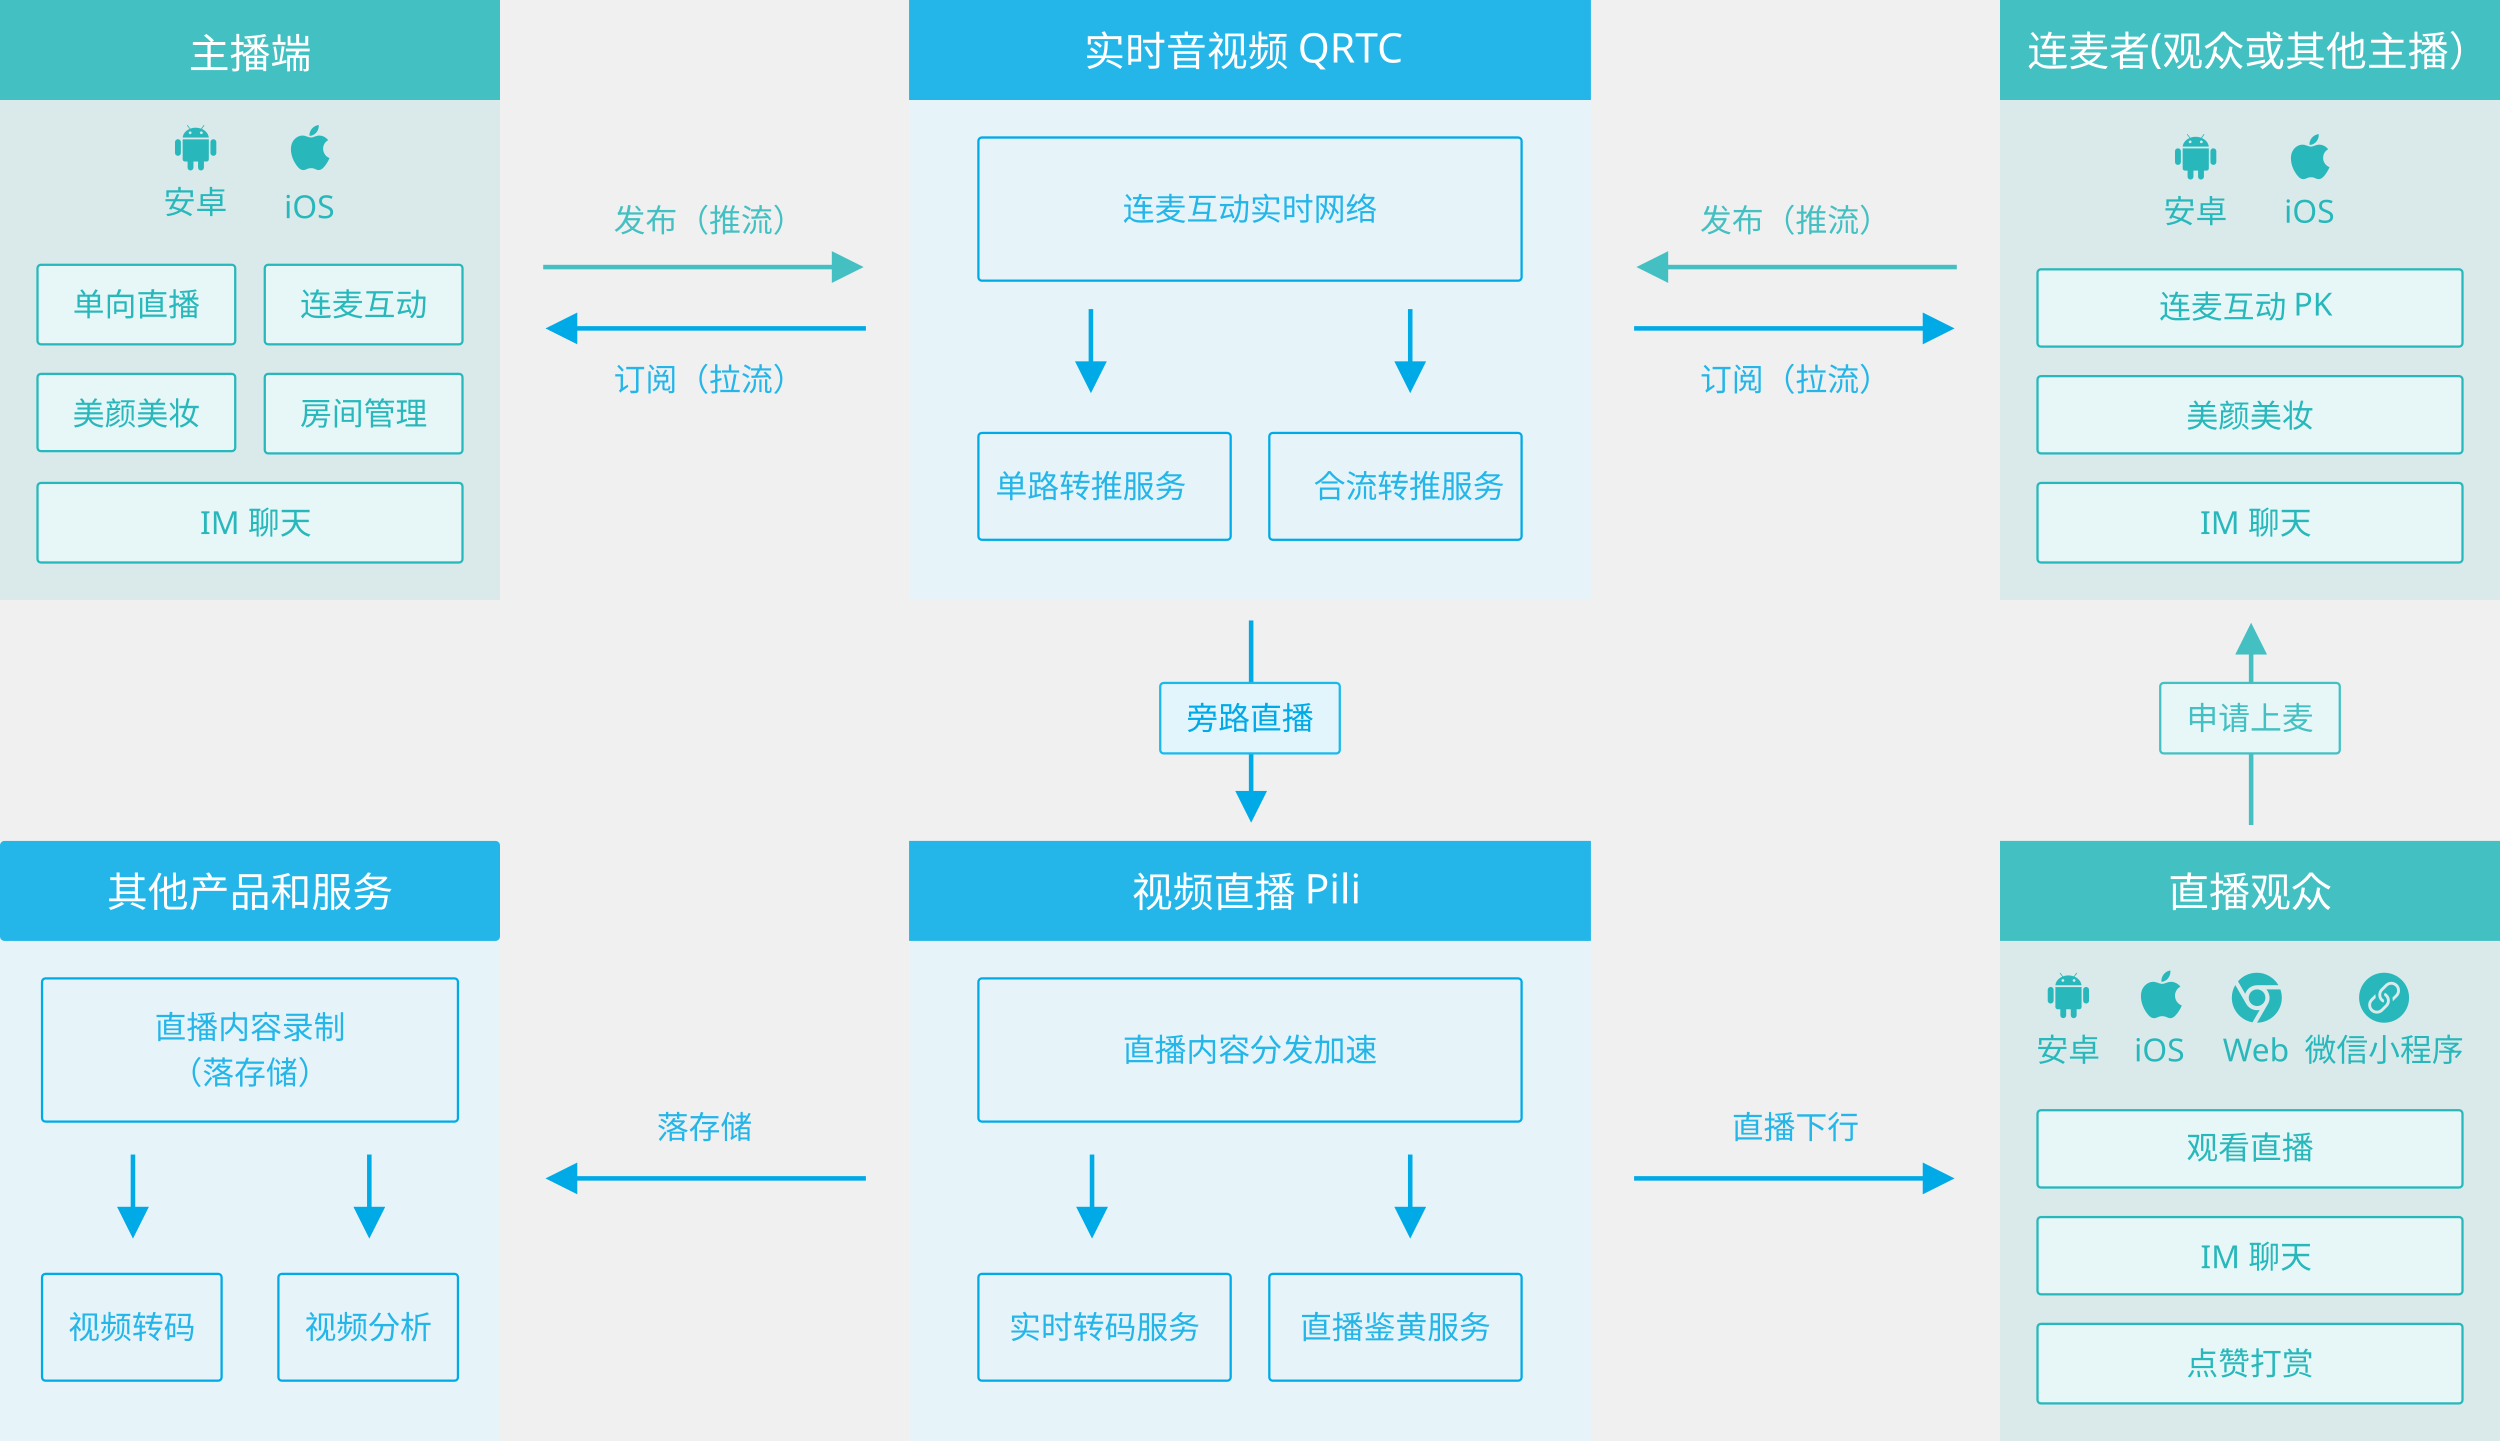
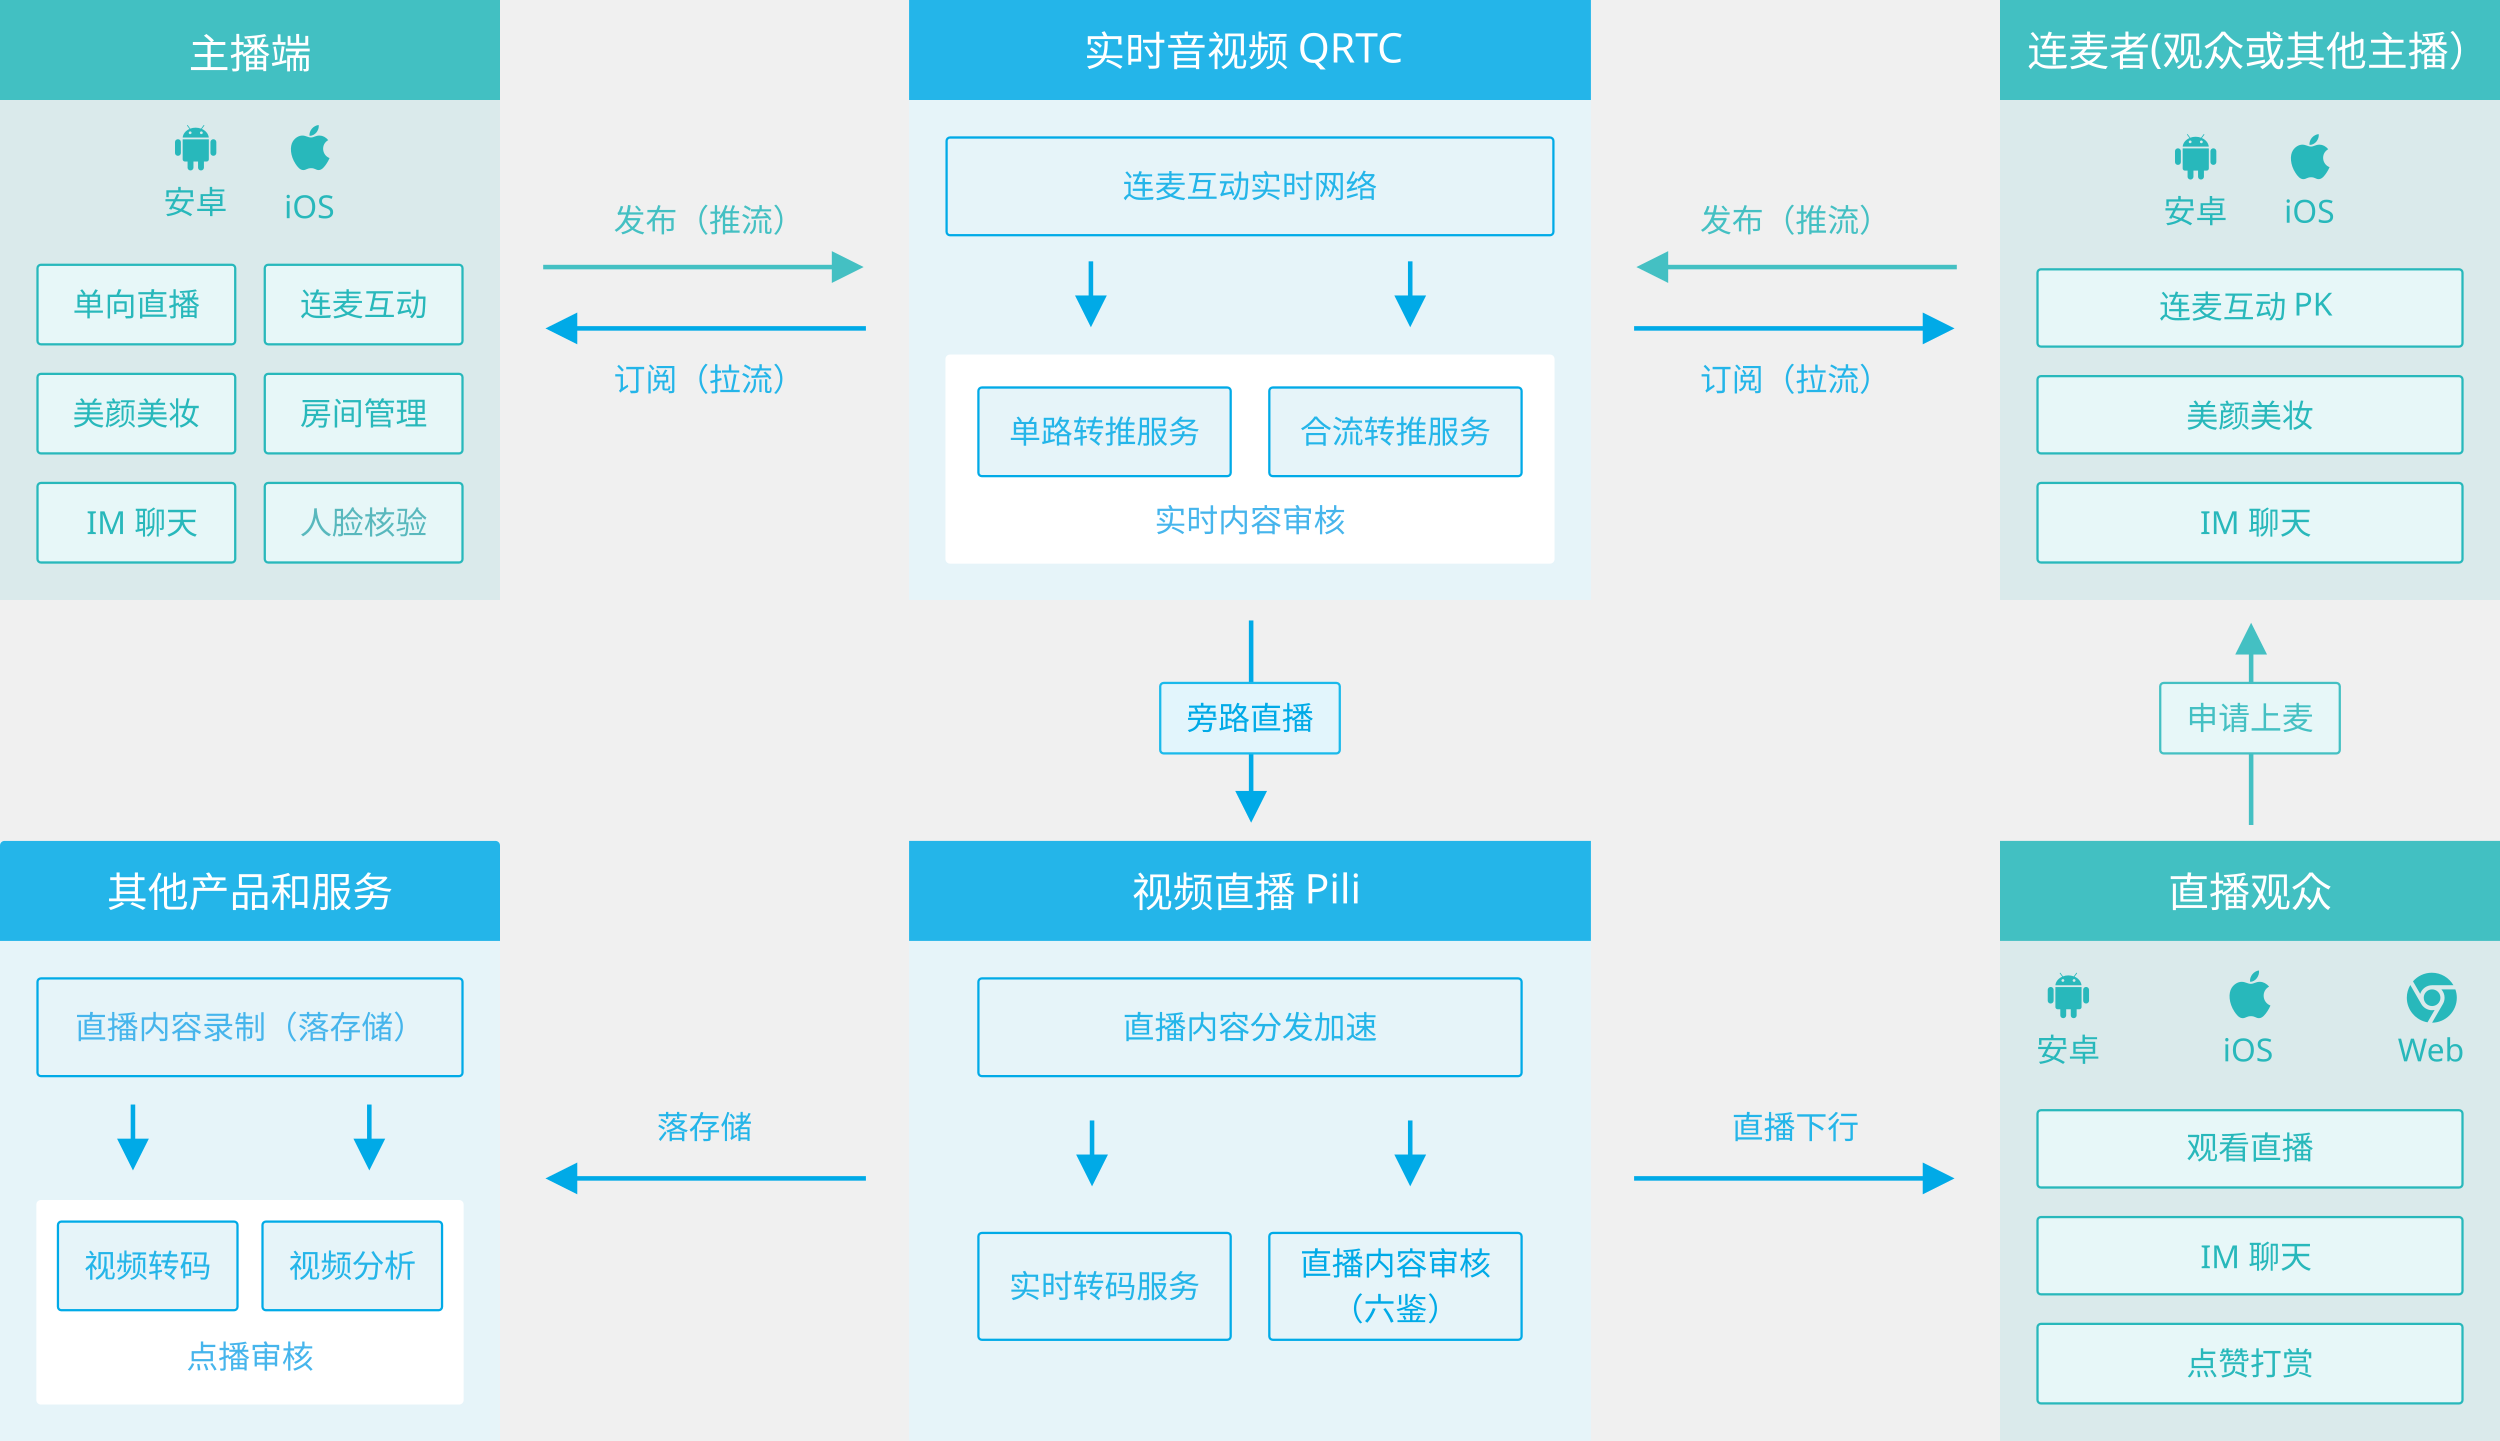
<svg xmlns="http://www.w3.org/2000/svg" width="1100" height="634" viewBox="0 0 1100 634">
  <g fill="none" fill-rule="evenodd">
    <polygon fill="#28B8BB" points="0 0 220 0 220 264 0 264" opacity=".11" />
    <rect width="220" height="44" fill="#28B8BB" fill-opacity=".85" />
    <g transform="translate(16 116)">
      <path fill="#E7F7F8" stroke="#28B8BB" d="M86,0.5 C86.414,0.5 86.789,0.668 87.061,0.939 C87.332,1.211 87.5,1.586 87.5,2 L87.5,2 L87.5,34 C87.5,34.414 87.332,34.789 87.061,35.061 C86.789,35.332 86.414,35.5 86,35.5 L86,35.5 L2,35.5 C1.586,35.5 1.211,35.332 0.939,35.061 C0.668,34.789 0.5,34.414 0.5,34 L0.5,34 L0.5,2 C0.5,1.586 0.668,1.211 0.939,0.939 C1.211,0.668 1.586,0.5 2,0.5 L2,0.5 Z" />
      <text fill="#28B8BB" font-family="PingFangSC-Regular, PingFang SC" font-size="14">
        <tspan x="16" y="23">单向直播</tspan>
      </text>
      <g transform="translate(100)">
        <path fill="#E7F7F8" stroke="#28B8BB" d="M86,0.5 C86.414,0.5 86.789,0.668 87.061,0.939 C87.332,1.211 87.5,1.586 87.5,2 L87.5,2 L87.5,34 C87.5,34.414 87.332,34.789 87.061,35.061 C86.789,35.332 86.414,35.5 86,35.5 L86,35.5 L2,35.5 C1.586,35.5 1.211,35.332 0.939,35.061 C0.668,34.789 0.5,34.414 0.5,34 L0.5,34 L0.5,2 C0.5,1.586 0.668,1.211 0.939,0.939 C1.211,0.668 1.586,0.5 2,0.5 L2,0.5 Z" />
        <text fill="#28B8BB" font-family="PingFangSC-Regular, PingFang SC" font-size="14">
          <tspan x="16" y="23">连麦互动</tspan>
        </text>
      </g>
      <g transform="translate(0 48)">
-         <path fill="#E7F7F8" stroke="#28B8BB" d="M86,0.5 C86.414,0.5 86.789,0.668 87.061,0.939 C87.332,1.211 87.5,1.586 87.5,2 L87.5,2 L87.5,33 C87.5,33.414 87.332,33.789 87.061,34.061 C86.789,34.332 86.414,34.5 86,34.5 L86,34.5 L2,34.5 C1.586,34.5 1.211,34.332 0.939,34.061 C0.668,33.789 0.5,33.414 0.5,33 L0.5,33 L0.5,2 C0.5,1.586 0.668,1.211 0.939,0.939 C1.211,0.668 1.586,0.5 2,0.5 L2,0.5 Z" />
+         <path fill="#E7F7F8" stroke="#28B8BB" d="M86,0.5 C86.414,0.5 86.789,0.668 87.061,0.939 C87.332,1.211 87.5,1.586 87.5,2 L87.5,2 L87.5,34 C87.5,34.414 87.332,34.789 87.061,35.061 C86.789,35.332 86.414,35.5 86,35.5 L86,35.5 L2,35.5 C1.586,35.5 1.211,35.332 0.939,35.061 C0.668,34.789 0.5,34.414 0.5,34 L0.5,34 L0.5,2 C0.5,1.586 0.668,1.211 0.939,0.939 C1.211,0.668 1.586,0.5 2,0.5 L2,0.5 Z" />
        <text fill="#28B8BB" font-family="PingFangSC-Regular, PingFang SC" font-size="14">
          <tspan x="16" y="23">美颜美妆</tspan>
        </text>
      </g>
      <g transform="translate(100 48)">
        <path fill="#E7F7F8" stroke="#28B8BB" d="M86,0.5 C86.414,0.5 86.789,0.668 87.061,0.939 C87.332,1.211 87.5,1.586 87.5,2 L87.5,2 L87.5,34 C87.5,34.414 87.332,34.789 87.061,35.061 C86.789,35.332 86.414,35.5 86,35.5 L86,35.5 L2,35.5 C1.586,35.5 1.211,35.332 0.939,35.061 C0.668,34.789 0.5,34.414 0.5,34 L0.5,34 L0.5,2 C0.5,1.586 0.668,1.211 0.939,0.939 C1.211,0.668 1.586,0.5 2,0.5 L2,0.5 Z" />
        <text fill="#28B8BB" font-family="PingFangSC-Regular, PingFang SC" font-size="14">
          <tspan x="16" y="23">房间管理</tspan>
        </text>
      </g>
      <g transform="translate(0 96)">
-         <path fill="#E7F7F8" stroke="#28B8BB" d="M186,0.5 C186.414,0.5 186.789,0.668 187.061,0.939 C187.332,1.211 187.5,1.586 187.5,2 L187.5,2 L187.5,34 C187.5,34.414 187.332,34.789 187.061,35.061 C186.789,35.332 186.414,35.5 186,35.5 L186,35.5 L2,35.5 C1.586,35.5 1.211,35.332 0.939,35.061 C0.668,34.789 0.5,34.414 0.5,34 L0.5,34 L0.5,2 C0.5,1.586 0.668,1.211 0.939,0.939 C1.211,0.668 1.586,0.5 2,0.5 L2,0.5 Z" />
-         <text fill="#28B8BB" font-family="PingFangSC-Regular, PingFang SC" font-size="14">
-           <tspan x="72" y="23">IM 聊天</tspan>
+         <path fill="#E7F7F8" stroke="#28B8BB" d="M86,0.5 C86.414,0.5 86.789,0.668 87.061,0.939 C87.332,1.211 87.5,1.586 87.5,2 L87.5,2 L87.5,34 C87.5,34.414 87.332,34.789 87.061,35.061 C86.789,35.332 86.414,35.5 86,35.5 L86,35.5 L2,35.5 C1.586,35.5 1.211,35.332 0.939,35.061 C0.668,34.789 0.5,34.414 0.5,34 L0.5,34 L0.5,2 C0.5,1.586 0.668,1.211 0.939,0.939 C1.211,0.668 1.586,0.5 2,0.5 L2,0.5 Z" />
+         <text fill="#28B8BB" font-family="PingFangSC-Regular, PingFang SC" font-size="14">
+           <tspan x="22" y="23">IM 聊天</tspan>
+         </text>
+       </g>
+       <g transform="translate(100 96)">
+         <path fill="#E7F7F8" stroke="#28B8BB" d="M86,0.5 C86.414,0.5 86.789,0.668 87.061,0.939 C87.332,1.211 87.5,1.586 87.5,2 L87.5,2 L87.5,34 C87.5,34.414 87.332,34.789 87.061,35.061 C86.789,35.332 86.414,35.5 86,35.5 L86,35.5 L2,35.5 C1.586,35.5 1.211,35.332 0.939,35.061 C0.668,34.789 0.5,34.414 0.5,34 L0.5,34 L0.5,2 C0.5,1.586 0.668,1.211 0.939,0.939 C1.211,0.668 1.586,0.5 2,0.5 L2,0.5 Z" />
+         <text fill="#58B8BD" font-family="PingFangSC-Regular, PingFang SC" font-size="14">
+           <tspan x="16" y="23">人脸核验</tspan>
        </text>
      </g>
    </g>
    <text fill="#FFF" font-family="PingFangSC-Medium, PingFang SC" font-size="18" font-weight="400">
      <tspan x="83" y="30">主播端</tspan>
    </text>
    <g transform="translate(72 53)">
      <text fill="#28B8BB" font-family="PingFangSC-Regular, PingFang SC" font-size="14">
        <tspan x="0" y="41">安卓</tspan>
      </text>
      <text fill="#28B8BB" font-family="PingFangSC-Regular, PingFang SC" font-size="14">
        <tspan x="53" y="43">iOS</tspan>
      </text>
      <g fill-rule="nonzero" transform="translate(52)">
        <rect width="24" height="24" fill="#000" opacity="0" />
        <path fill="#28B8BB" d="M15.268,5.22 C15.917,4.384 16.408,3.204 16.231,2 C15.169,2.074 13.929,2.751 13.207,3.632 C12.546,4.431 12.004,5.618 12.215,6.771 C13.377,6.808 14.572,6.116 15.268,5.22 Z M21,16.552 C20.535,17.582 20.313,18.044 19.715,18.957 C18.879,20.232 17.703,21.818 16.246,21.83 C14.951,21.844 14.616,20.985 12.86,20.995 C11.103,21.005 10.735,21.847 9.438,21.834 C7.98,21.82 6.867,20.389 6.032,19.114 C3.699,15.552 3.454,11.372 4.892,9.147 C5.916,7.569 7.53,6.647 9.047,6.647 C10.591,6.647 11.562,7.495 12.841,7.495 C14.081,7.495 14.836,6.645 16.621,6.645 C17.973,6.645 19.405,7.382 20.425,8.657 C17.083,10.492 17.624,15.273 21,16.554 L21,16.552 L21,16.552 L21,16.552 Z" />
      </g>
      <g fill-rule="nonzero" transform="translate(2)">
        <rect width="24" height="24" fill="#000" opacity="0" />
        <path fill="#28B8BB" d="M19.889,8.256 C19.182,8.256 18.596,8.816 18.596,9.496 L18.596,14.318 C18.596,14.998 19.162,15.559 19.889,15.559 C20.596,15.559 21.182,14.998 21.182,14.318 L21.182,9.496 C21.162,8.816 20.596,8.256 19.889,8.256 L19.889,8.256 Z M4.293,8.256 C3.586,8.256 3,8.816 3,9.495 L3,14.318 C3,14.998 3.565,15.559 4.293,15.559 C5.02,15.559 5.586,14.998 5.586,14.318 L5.586,9.496 C5.586,8.816 5.02,8.256 4.293,8.256 L4.293,8.256 Z M6.374,8.296 L6.374,17.119 C6.374,17.639 6.818,18.079 7.384,18.079 L8.535,18.079 L8.535,20.76 C8.535,21.44 9.101,22 9.828,22 C10.535,22 11.121,21.44 11.121,20.76 L11.121,18.079 L13.141,18.079 L13.141,20.76 C13.141,21.44 13.707,22 14.435,22 C15.141,22 15.727,21.44 15.727,20.76 L15.727,18.079 L16.879,18.079 C17.445,18.079 17.889,17.659 17.889,17.119 L17.889,8.295 L6.374,8.295 L6.374,8.296 Z M14.818,3.734 L15.889,2.294 C15.929,2.194 15.929,2.074 15.828,2.034 C15.747,1.974 15.626,2.014 15.565,2.094 L14.475,3.594 C13.71,3.319 12.904,3.176 12.091,3.174 C11.242,3.174 10.435,3.314 9.707,3.594 L8.616,2.094 C8.555,1.994 8.435,1.974 8.354,2.034 C8.272,2.095 8.254,2.21 8.313,2.294 L9.384,3.735 C7.707,4.475 6.515,5.875 6.374,7.515 L17.869,7.515 C17.687,5.875 16.515,4.475 14.818,3.734 L14.818,3.734 Z M9.667,6.015 C9.303,6.015 9.04,5.755 9.04,5.415 C9.04,5.075 9.323,4.815 9.667,4.815 C10.03,4.815 10.293,5.075 10.293,5.415 C10.293,5.755 10.01,6.015 9.667,6.015 Z M14.596,6.015 C14.232,6.015 13.97,5.755 13.97,5.415 C13.97,5.075 14.253,4.815 14.596,4.815 C14.96,4.815 15.222,5.075 15.222,5.415 C15.222,5.755 14.94,6.015 14.596,6.015 Z" />
      </g>
    </g>
    <g transform="translate(0 370)">
      <polygon fill="#E6F4F9" points="0 0 220 0 220 264 0 264" />
-       <g transform="translate(18 190)">
-         <path fill="#E6F4F9" stroke="#00AAE7" d="M78,0.5 C78.414,0.5 78.789,0.668 79.061,0.939 C79.332,1.211 79.5,1.586 79.5,2 L79.5,2 L79.5,46 C79.5,46.414 79.332,46.789 79.061,47.061 C78.789,47.332 78.414,47.5 78,47.5 L78,47.5 L2,47.5 C1.586,47.5 1.211,47.332 0.939,47.061 C0.668,46.789 0.5,46.414 0.5,46 L0.5,46 L0.5,2 C0.5,1.586 0.668,1.211 0.939,0.939 C1.211,0.668 1.586,0.5 2,0.5 L2,0.5 Z" />
-         <text fill="#24B5E9" font-family="PingFangSC-Regular, PingFang SC" font-size="14">
-           <tspan x="12" y="29">视频转码</tspan>
-         </text>
-       </g>
-       <path fill="#00AAE7" fill-rule="nonzero" d="M59.5 138L59.5 161 65.5 161 58.5 175 51.5 161 57.5 161 57.5 138 59.5 138zM163.5 138L163.5 161 169.5 161 162.5 175 155.5 161 161.5 161 161.5 138 163.5 138z" />
-       <g transform="translate(122 190)">
-         <path fill="#E6F4F9" stroke="#00AAE7" d="M78,0.5 C78.414,0.5 78.789,0.668 79.061,0.939 C79.332,1.211 79.5,1.586 79.5,2 L79.5,2 L79.5,46 C79.5,46.414 79.332,46.789 79.061,47.061 C78.789,47.332 78.414,47.5 78,47.5 L78,47.5 L2,47.5 C1.586,47.5 1.211,47.332 0.939,47.061 C0.668,46.789 0.5,46.414 0.5,46 L0.5,46 L0.5,2 C0.5,1.586 0.668,1.211 0.939,0.939 C1.211,0.668 1.586,0.5 2,0.5 L2,0.5 Z" />
-         <text fill="#24B5E9" font-family="PingFangSC-Regular, PingFang SC" font-size="14">
-           <tspan x="12" y="29">视频分析</tspan>
-         </text>
-       </g>
-       <g transform="translate(18 60)">
-         <path fill="#E6F4F9" stroke="#00AAE7" d="M182,0.5 C182.414,0.5 182.789,0.668 183.061,0.939 C183.332,1.211 183.5,1.586 183.5,2 L183.5,2 L183.5,62 C183.5,62.414 183.332,62.789 183.061,63.061 C182.789,63.332 182.414,63.5 182,63.5 L182,63.5 L2,63.5 C1.586,63.5 1.211,63.332 0.939,63.061 C0.668,62.789 0.5,62.414 0.5,62 L0.5,62 L0.5,2 C0.5,1.586 0.668,1.211 0.939,0.939 C1.211,0.668 1.586,0.5 2,0.5 L2,0.5 Z" />
-         <text fill="#24B5E9" font-family="PingFangSC-Regular, PingFang SC" font-size="14">
-           <tspan x="50" y="27">直播内容录制</tspan>
-           <tspan x="57" y="47">（落存储）</tspan>
-         </text>
-       </g>
-       <rect width="220" height="44" fill="#24B5E9" rx="2" />
+       <path fill="#FFF" d="M18,158 L202,158 C203.105,158 204,158.895 204,160 L204,246 C204,247.105 203.105,248 202,248 L18,248 C16.895,248 16,247.105 16,246 L16,160 C16,158.895 16.895,158 18,158 Z" />
+       <text fill="#46B5EC" font-family="PingFangSC-Regular, PingFang SC" font-size="14">
+         <tspan x="82" y="232">点播审核</tspan>
+       </text>
+       <g transform="translate(25 167)">
+         <path fill="#E6F4F9" stroke="#00AAE7" d="M78,0.5 C78.414,0.5 78.789,0.668 79.061,0.939 C79.332,1.211 79.5,1.586 79.5,2 L79.5,2 L79.5,38 C79.5,38.414 79.332,38.789 79.061,39.061 C78.789,39.332 78.414,39.5 78,39.5 L78,39.5 L2,39.5 C1.586,39.5 1.211,39.332 0.939,39.061 C0.668,38.789 0.5,38.414 0.5,38 L0.5,38 L0.5,2 C0.5,1.586 0.668,1.211 0.939,0.939 C1.211,0.668 1.586,0.5 2,0.5 L2,0.5 Z" />
+         <text fill="#24B5E9" font-family="PingFangSC-Regular, PingFang SC" font-size="14">
+           <tspan x="12" y="25">视频转码</tspan>
+         </text>
+         <g transform="translate(90)">
+           <path fill="#E6F4F9" stroke="#00AAE7" d="M78,0.5 C78.414,0.5 78.789,0.668 79.061,0.939 C79.332,1.211 79.5,1.586 79.5,2 L79.5,2 L79.5,38 C79.5,38.414 79.332,38.789 79.061,39.061 C78.789,39.332 78.414,39.5 78,39.5 L78,39.5 L2,39.5 C1.586,39.5 1.211,39.332 0.939,39.061 C0.668,38.789 0.5,38.414 0.5,38 L0.5,38 L0.5,2 C0.5,1.586 0.668,1.211 0.939,0.939 C1.211,0.668 1.586,0.5 2,0.5 L2,0.5 Z" />
+           <text fill="#24B5E9" font-family="PingFangSC-Regular, PingFang SC" font-size="14">
+             <tspan x="12" y="25">视频分析</tspan>
+           </text>
+         </g>
+       </g>
+       <path fill="#00AAE7" fill-rule="nonzero" d="M59.5 116L59.5 131 65.5 131 58.5 145 51.5 131 57.5 131 57.5 116 59.5 116zM163.5 116L163.5 131 169.5 131 162.5 145 155.5 131 161.5 131 161.5 116 163.5 116z" />
+       <g transform="translate(16 60)">
+         <path fill="#E6F4F9" stroke="#00AAE7" d="M186,0.5 C186.414,0.5 186.789,0.668 187.061,0.939 C187.332,1.211 187.5,1.586 187.5,2 L187.5,2 L187.5,42 C187.5,42.414 187.332,42.789 187.061,43.061 C186.789,43.332 186.414,43.5 186,43.5 L186,43.5 L2,43.5 C1.586,43.5 1.211,43.332 0.939,43.061 C0.668,42.789 0.5,42.414 0.5,42 L0.5,42 L0.5,2 C0.5,1.586 0.668,1.211 0.939,0.939 C1.211,0.668 1.586,0.5 2,0.5 L2,0.5 Z" />
+         <text fill="#46B5EC" font-family="PingFangSC-Regular, PingFang SC" font-size="14">
+           <tspan x="17" y="27">直播内容录制（落存储）</tspan>
+         </text>
+       </g>
+       <path fill="#24B5E9" d="M2,0 L218,0 C219.105,-2.02906125e-16 220,0.895 220,2 L220,44 L220,44 L0,44 L0,2 C-1.3527075e-16,0.895 0.895,2.02906125e-16 2,0 Z" />
      <text fill="#FFF" font-family="PingFangSC-Medium, PingFang SC" font-size="18" font-weight="400">
        <tspan x="47" y="29">其他产品和服务</tspan>
      </text>
    </g>
    <g transform="translate(240 87)">
      <g transform="translate(0 399)">
        <text fill="#24B5E9" font-family="PingFangSC-Regular, PingFang SC" font-size="14">
          <tspan x="49" y="15">落存储</tspan>
        </text>
        <path fill="#00AAE7" fill-rule="nonzero" d="M14,25.5 L14,31.5 L141,31.5 L141,33.5 L14,33.5 L14,39.5 L0,32.5 L14,25.5 Z" />
      </g>
      <g transform="translate(480 399)">
        <text fill="#24B5E9" font-family="PingFangSC-Regular, PingFang SC" font-size="14">
          <tspan x="42" y="15">直播下行</tspan>
        </text>
        <path fill="#00AAE7" fill-rule="nonzero" d="M126,25.5 L140,32.5 L126,39.5 L126,33.5 L-1,33.5 L-1,31.5 L126,31.5 L126,25.5 Z" />
      </g>
      <g transform="translate(480)">
        <g fill="#44C0C3">
          <path fill-rule="nonzero" d="M14,23.5 L14,29.5 L141,29.5 L141,31.5 L14,31.5 L14,37.5 L0,30.5 L14,23.5 Z" />
          <text font-family="PingFangSC-Regular, PingFang SC" font-size="14">
            <tspan x="28" y="15">发布（推流）</tspan>
          </text>
        </g>
        <g transform="translate(0 57)">
          <text fill="#24B5E9" font-family="PingFangSC-Regular, PingFang SC" font-size="14">
            <tspan x="28" y="28">订阅（拉流）</tspan>
          </text>
          <path fill="#00AAE7" fill-rule="nonzero" d="M126,-6.5 L140,0.5 L126,7.5 L126,1.5 L-1,1.5 L-1,-0.5 L126,-0.5 L126,-6.5 Z" />
        </g>
      </g>
      <g fill="#44C0C3">
        <path fill-rule="nonzero" d="M126,23.5 L140,30.5 L126,37.5 L126,31.5 L-1,31.5 L-1,29.5 L126,29.5 L126,23.5 Z" />
        <text font-family="PingFangSC-Regular, PingFang SC" font-size="14">
          <tspan x="30" y="15">发布（推流）</tspan>
        </text>
      </g>
      <g transform="translate(0 57)">
        <text fill="#24B5E9" font-family="PingFangSC-Regular, PingFang SC" font-size="14">
          <tspan x="30" y="28">订阅（拉流）</tspan>
        </text>
        <path fill="#00AAE7" fill-rule="nonzero" d="M14,-6.5 L14,-0.5 L141,-0.5 L141,1.5 L14,1.5 L14,7.5 L0,0.5 L14,-6.5 Z" />
      </g>
    </g>
    <g transform="translate(880)">
      <polygon fill="#28B8BB" points="0 0 220 0 220 264 0 264" opacity=".11" />
      <rect width="220" height="44" fill="#28B8BB" fill-opacity=".85" />
      <g transform="translate(16 118)">
        <path fill="#E7F7F8" stroke="#28B8BB" d="M186,0.5 C186.414,0.5 186.789,0.668 187.061,0.939 C187.332,1.211 187.5,1.586 187.5,2 L187.5,2 L187.5,33 C187.5,33.414 187.332,33.789 187.061,34.061 C186.789,34.332 186.414,34.5 186,34.5 L186,34.5 L2,34.5 C1.586,34.5 1.211,34.332 0.939,34.061 C0.668,33.789 0.5,33.414 0.5,33 L0.5,33 L0.5,2 C0.5,1.586 0.668,1.211 0.939,0.939 C1.211,0.668 1.586,0.5 2,0.5 L2,0.5 Z" />
        <text fill="#28B8BB" font-family="PingFangSC-Regular, PingFang SC" font-size="14">
          <tspan x="54" y="22">连麦互动 PK</tspan>
        </text>
        <g transform="translate(0 47)">
          <path fill="#E7F7F8" stroke="#28B8BB" d="M186,0.5 C186.414,0.5 186.789,0.668 187.061,0.939 C187.332,1.211 187.5,1.586 187.5,2 L187.5,2 L187.5,33 C187.5,33.414 187.332,33.789 187.061,34.061 C186.789,34.332 186.414,34.5 186,34.5 L186,34.5 L2,34.5 C1.586,34.5 1.211,34.332 0.939,34.061 C0.668,33.789 0.5,33.414 0.5,33 L0.5,33 L0.5,2 C0.5,1.586 0.668,1.211 0.939,0.939 C1.211,0.668 1.586,0.5 2,0.5 L2,0.5 Z" />
          <text fill="#28B8BB" font-family="PingFangSC-Regular, PingFang SC" font-size="14">
            <tspan x="66" y="23">美颜美妆</tspan>
          </text>
        </g>
        <g transform="translate(0 94)">
          <path fill="#E7F7F8" stroke="#28B8BB" d="M186,0.5 C186.414,0.5 186.789,0.668 187.061,0.939 C187.332,1.211 187.5,1.586 187.5,2 L187.5,2 L187.5,34 C187.5,34.414 187.332,34.789 187.061,35.061 C186.789,35.332 186.414,35.5 186,35.5 L186,35.5 L2,35.5 C1.586,35.5 1.211,35.332 0.939,35.061 C0.668,34.789 0.5,34.414 0.5,34 L0.5,34 L0.5,2 C0.5,1.586 0.668,1.211 0.939,0.939 C1.211,0.668 1.586,0.5 2,0.5 L2,0.5 Z" />
          <text fill="#28B8BB" font-family="PingFangSC-Regular, PingFang SC" font-size="14">
            <tspan x="72" y="23">IM 聊天</tspan>
          </text>
        </g>
      </g>
      <text fill="#FFF" font-family="PingFangSC-Medium, PingFang SC" font-size="18" font-weight="400">
        <tspan x="12" y="29">连麦者(观众或其他主播）</tspan>
      </text>
      <g transform="translate(72 57)">
        <text fill="#28B8BB" font-family="PingFangSC-Regular, PingFang SC" font-size="14">
          <tspan x="0" y="41">安卓</tspan>
        </text>
        <text fill="#28B8BB" font-family="PingFangSC-Regular, PingFang SC" font-size="14">
          <tspan x="53" y="41">iOS</tspan>
        </text>
        <g fill-rule="nonzero" transform="translate(52)">
          <rect width="24" height="24" fill="#000" opacity="0" />
          <path fill="#28B8BB" d="M15.268,5.22 C15.917,4.384 16.408,3.204 16.231,2 C15.169,2.074 13.929,2.751 13.207,3.632 C12.546,4.431 12.004,5.618 12.215,6.771 C13.377,6.808 14.572,6.116 15.268,5.22 Z M21,16.552 C20.535,17.582 20.313,18.044 19.715,18.957 C18.879,20.232 17.703,21.818 16.246,21.83 C14.951,21.844 14.616,20.985 12.86,20.995 C11.103,21.005 10.735,21.847 9.438,21.834 C7.98,21.82 6.867,20.389 6.032,19.114 C3.699,15.552 3.454,11.372 4.892,9.147 C5.916,7.569 7.53,6.647 9.047,6.647 C10.591,6.647 11.562,7.495 12.841,7.495 C14.081,7.495 14.836,6.645 16.621,6.645 C17.973,6.645 19.405,7.382 20.425,8.657 C17.083,10.492 17.624,15.273 21,16.554 L21,16.552 L21,16.552 L21,16.552 Z" />
        </g>
        <g fill-rule="nonzero" transform="translate(2)">
          <rect width="24" height="24" fill="#000" opacity="0" />
          <path fill="#28B8BB" d="M19.889,8.256 C19.182,8.256 18.596,8.816 18.596,9.496 L18.596,14.318 C18.596,14.998 19.162,15.559 19.889,15.559 C20.596,15.559 21.182,14.998 21.182,14.318 L21.182,9.496 C21.162,8.816 20.596,8.256 19.889,8.256 L19.889,8.256 Z M4.293,8.256 C3.586,8.256 3,8.816 3,9.495 L3,14.318 C3,14.998 3.565,15.559 4.293,15.559 C5.02,15.559 5.586,14.998 5.586,14.318 L5.586,9.496 C5.586,8.816 5.02,8.256 4.293,8.256 L4.293,8.256 Z M6.374,8.296 L6.374,17.119 C6.374,17.639 6.818,18.079 7.384,18.079 L8.535,18.079 L8.535,20.76 C8.535,21.44 9.101,22 9.828,22 C10.535,22 11.121,21.44 11.121,20.76 L11.121,18.079 L13.141,18.079 L13.141,20.76 C13.141,21.44 13.707,22 14.435,22 C15.141,22 15.727,21.44 15.727,20.76 L15.727,18.079 L16.879,18.079 C17.445,18.079 17.889,17.659 17.889,17.119 L17.889,8.295 L6.374,8.295 L6.374,8.296 Z M14.818,3.734 L15.889,2.294 C15.929,2.194 15.929,2.074 15.828,2.034 C15.747,1.974 15.626,2.014 15.565,2.094 L14.475,3.594 C13.71,3.319 12.904,3.176 12.091,3.174 C11.242,3.174 10.435,3.314 9.707,3.594 L8.616,2.094 C8.555,1.994 8.435,1.974 8.354,2.034 C8.272,2.095 8.254,2.21 8.313,2.294 L9.384,3.735 C7.707,4.475 6.515,5.875 6.374,7.515 L17.869,7.515 C17.687,5.875 16.515,4.475 14.818,3.734 L14.818,3.734 Z M9.667,6.015 C9.303,6.015 9.04,5.755 9.04,5.415 C9.04,5.075 9.323,4.815 9.667,4.815 C10.03,4.815 10.293,5.075 10.293,5.415 C10.293,5.755 10.01,6.015 9.667,6.015 Z M14.596,6.015 C14.232,6.015 13.97,5.755 13.97,5.415 C13.97,5.075 14.253,4.815 14.596,4.815 C14.96,4.815 15.222,5.075 15.222,5.415 C15.222,5.755 14.94,6.015 14.596,6.015 Z" />
        </g>
      </g>
    </g>
    <g transform="translate(880 370)">
      <polygon fill="#28B8BB" points="0 0 220 0 220 264 0 264" opacity=".11" />
      <rect width="220" height="44" fill="#28B8BB" fill-opacity=".85" />
      <g transform="translate(16 118)">
        <path fill="#E7F7F8" stroke="#28B8BB" d="M186,0.5 C186.414,0.5 186.789,0.668 187.061,0.939 C187.332,1.211 187.5,1.586 187.5,2 L187.5,2 L187.5,33 C187.5,33.414 187.332,33.789 187.061,34.061 C186.789,34.332 186.414,34.5 186,34.5 L186,34.5 L2,34.5 C1.586,34.5 1.211,34.332 0.939,34.061 C0.668,33.789 0.5,33.414 0.5,33 L0.5,33 L0.5,2 C0.5,1.586 0.668,1.211 0.939,0.939 C1.211,0.668 1.586,0.5 2,0.5 L2,0.5 Z" />
        <text fill="#28B8BB" font-family="PingFangSC-Regular, PingFang SC" font-size="14">
          <tspan x="66" y="22">观看直播</tspan>
        </text>
        <g transform="translate(0 47)">
          <path fill="#E7F7F8" stroke="#28B8BB" d="M186,0.5 C186.414,0.5 186.789,0.668 187.061,0.939 C187.332,1.211 187.5,1.586 187.5,2 L187.5,2 L187.5,33 C187.5,33.414 187.332,33.789 187.061,34.061 C186.789,34.332 186.414,34.5 186,34.5 L186,34.5 L2,34.5 C1.586,34.5 1.211,34.332 0.939,34.061 C0.668,33.789 0.5,33.414 0.5,33 L0.5,33 L0.5,2 C0.5,1.586 0.668,1.211 0.939,0.939 C1.211,0.668 1.586,0.5 2,0.5 L2,0.5 Z" />
          <text fill="#28B8BB" font-family="PingFangSC-Regular, PingFang SC" font-size="14">
            <tspan x="72.167" y="23">IM 聊天</tspan>
          </text>
        </g>
        <g transform="translate(0 94)">
          <path fill="#E7F7F8" stroke="#28B8BB" d="M186,0.5 C186.414,0.5 186.789,0.668 187.061,0.939 C187.332,1.211 187.5,1.586 187.5,2 L187.5,2 L187.5,34 C187.5,34.414 187.332,34.789 187.061,35.061 C186.789,35.332 186.414,35.5 186,35.5 L186,35.5 L2,35.5 C1.586,35.5 1.211,35.332 0.939,35.061 C0.668,34.789 0.5,34.414 0.5,34 L0.5,34 L0.5,2 C0.5,1.586 0.668,1.211 0.939,0.939 C1.211,0.668 1.586,0.5 2,0.5 L2,0.5 Z" />
          <text fill="#28B8BB" font-family="PingFangSC-Regular, PingFang SC" font-size="14">
            <tspan x="66" y="23">点赞打赏</tspan>
          </text>
        </g>
      </g>
      <text fill="#FFF" font-family="PingFangSC-Medium, PingFang SC" font-size="18" font-weight="400">
        <tspan x="74" y="29">直播观众</tspan>
      </text>
-       <g transform="translate(59 56)">
+       <g transform="translate(98 56)">
        <text fill="#28B8BB" font-family="PingFangSC-Regular, PingFang SC" font-size="14">
          <tspan x="0" y="41">iOS</tspan>
        </text>
        <g fill-rule="nonzero">
          <rect width="24" height="24" fill="#000" opacity="0" />
          <path fill="#28B8BB" d="M15.024,4.373 C15.658,3.498 16.137,2.262 15.964,1 C14.928,1.077 13.718,1.787 13.013,2.71 C12.369,3.547 11.839,4.79 12.045,5.999 C13.179,6.037 14.346,5.311 15.024,4.373 Z M21,16.436 C20.508,17.521 20.272,18.008 19.639,18.969 C18.754,20.312 17.509,21.983 15.966,21.995 C14.595,22.01 14.241,21.106 12.381,21.116 C10.521,21.127 10.131,22.013 8.758,22 C7.215,21.985 6.036,20.478 5.152,19.134 C2.681,15.383 2.422,10.979 3.945,8.636 C5.029,6.973 6.738,6.002 8.344,6.002 C9.979,6.002 11.007,6.895 12.361,6.895 C13.674,6.895 14.473,6 16.363,6 C17.794,6 19.311,6.776 20.391,8.119 C16.852,10.052 17.425,15.089 21,16.438 L21,16.436 L21,16.436 L21,16.436 Z" />
        </g>
      </g>
-       <g fill="#28B8BB" transform="translate(98 58)">
+       <g fill="#28B8BB" transform="translate(175 58)">
        <text font-family="PingFangSC-Regular, PingFang SC" font-size="14">
          <tspan x="0" y="39">Web</tspan>
        </text>
        <path fill-rule="nonzero" d="M25.358,7.333 C25.766,8.482 26,9.713 26,11 C26,17.025 21.129,21.929 15.118,21.994 L15.118,21.994 L19.878,13.75 C20.341,12.938 20.615,12.001 20.615,11 C20.615,9.59 20.077,8.308 19.203,7.333 L19.203,7.333 Z M5.539,5.416 L10.352,13.75 C11.309,15.39 13.082,16.5 15.115,16.5 C15.501,16.5 15.876,16.46 16.24,16.384 L16.24,16.384 L13.099,21.824 C7.938,20.919 4,16.417 4,11 C4,8.96 4.568,7.055 5.539,5.416 L5.539,5.416 Z M15.115,7.333 C17.14,7.333 18.781,8.975 18.781,11 C18.781,13.025 17.14,14.667 15.115,14.667 C13.09,14.667 11.448,13.025 11.448,11 C11.448,8.975 13.09,7.333 15.115,7.333 Z M15,5.60440583e-13 C19.062,5.60440583e-13 22.607,2.217 24.512,5.5 L24.512,5.5 L15.115,5.5 C12.68,5.5 10.614,7.09 9.891,9.287 L9.891,9.287 L6.716,3.786 C8.734,1.471 11.695,5.60440583e-13 15,5.60440583e-13 Z" />
-       </g>
-       <g fill="#28B8BB" transform="translate(134 58)">
-         <text font-family="PingFangSC-Regular, PingFang SC" font-size="14">
-           <tspan x="0" y="39">微信小程序</tspan>
-         </text>
-         <path d="M35,0 C41.075,0 46,4.925 46,11 C46,17.075 41.075,22 35,22 C28.925,22 24,17.075 24,11 C24,4.925 28.925,0 35,0 Z M35.371,8.829 C35.132,9.069 35,9.389 35,9.727 C35,9.863 35.025,9.991 35.065,10.114 C35.23,10.217 35.386,10.332 35.527,10.473 C36.007,10.954 36.273,11.593 36.273,12.273 C36.273,12.952 36.008,13.592 35.528,14.073 L35.528,14.073 L33.618,15.981 L33.489,16.101 C32.512,16.942 30.938,16.902 30.019,15.981 C29.537,15.5 29.273,14.861 29.273,14.182 C29.273,13.502 29.537,12.863 30.018,12.382 L30.018,12.382 L31.357,11.043 L31.295,10.787 C31.222,10.442 31.182,10.088 31.182,9.727 C31.182,9.624 31.19,9.522 31.196,9.42 C31.14,9.47 31.082,9.519 31.027,9.573 L31.027,9.573 L29.118,11.482 L28.957,11.653 C28.338,12.351 28,13.24 28,14.182 C28,15.202 28.397,16.16 29.118,16.881 C29.84,17.603 30.798,18 31.818,18 C32.838,18 33.797,17.603 34.518,16.881 L34.518,16.881 L36.427,14.973 L36.588,14.802 C37.207,14.103 37.545,13.214 37.545,12.273 C37.545,11.253 37.148,10.294 36.427,9.573 C36.115,9.261 35.757,9.015 35.371,8.829 Z M38.182,4 C37.162,4 36.203,4.397 35.482,5.119 L35.482,5.119 L33.573,7.027 L33.412,7.198 C32.793,7.897 32.455,8.786 32.455,9.727 C32.455,10.747 32.852,11.706 33.573,12.427 C33.884,12.739 34.242,12.985 34.628,13.171 C34.868,12.931 35,12.611 35,12.273 C35,12.134 34.974,12.002 34.933,11.877 C34.768,11.778 34.612,11.666 34.474,11.527 C33.993,11.046 33.727,10.407 33.727,9.727 C33.727,9.048 33.992,8.408 34.472,7.927 L34.472,7.927 L36.382,6.019 L36.531,5.881 C36.991,5.487 37.57,5.273 38.182,5.273 C38.861,5.273 39.501,5.537 39.982,6.019 C40.463,6.5 40.727,7.139 40.727,7.818 C40.727,8.498 40.463,9.137 39.982,9.618 L39.982,9.618 L38.641,10.959 L38.703,11.215 C38.777,11.559 38.818,11.912 38.818,12.273 C38.818,12.376 38.811,12.478 38.805,12.579 C38.861,12.529 38.919,12.481 38.973,12.427 L38.973,12.427 L40.883,10.518 L41.043,10.347 C41.662,9.649 42,8.76 42,7.818 C42,6.798 41.603,5.84 40.882,5.119 C40.16,4.397 39.202,4 38.182,4 Z" />
      </g>
      <g transform="translate(16 56)">
        <g fill-rule="nonzero" transform="translate(2)">
          <rect width="24" height="24" fill="#000" opacity="0" />
          <path fill="#28B8BB" d="M19.889,8.256 C19.182,8.256 18.596,8.816 18.596,9.496 L18.596,14.318 C18.596,14.998 19.162,15.559 19.889,15.559 C20.596,15.559 21.182,14.998 21.182,14.318 L21.182,9.496 C21.162,8.816 20.596,8.256 19.889,8.256 L19.889,8.256 Z M4.293,8.256 C3.586,8.256 3,8.816 3,9.495 L3,14.318 C3,14.998 3.565,15.559 4.293,15.559 C5.02,15.559 5.586,14.998 5.586,14.318 L5.586,9.496 C5.586,8.816 5.02,8.256 4.293,8.256 L4.293,8.256 Z M6.374,8.296 L6.374,17.119 C6.374,17.639 6.818,18.079 7.384,18.079 L8.535,18.079 L8.535,20.76 C8.535,21.44 9.101,22 9.828,22 C10.535,22 11.121,21.44 11.121,20.76 L11.121,18.079 L13.141,18.079 L13.141,20.76 C13.141,21.44 13.707,22 14.435,22 C15.141,22 15.727,21.44 15.727,20.76 L15.727,18.079 L16.879,18.079 C17.445,18.079 17.889,17.659 17.889,17.119 L17.889,8.295 L6.374,8.295 L6.374,8.296 Z M14.818,3.734 L15.889,2.294 C15.929,2.194 15.929,2.074 15.828,2.034 C15.747,1.974 15.626,2.014 15.565,2.094 L14.475,3.594 C13.71,3.319 12.904,3.176 12.091,3.174 C11.242,3.174 10.435,3.314 9.707,3.594 L8.616,2.094 C8.555,1.994 8.435,1.974 8.354,2.034 C8.272,2.095 8.254,2.21 8.313,2.294 L9.384,3.735 C7.707,4.475 6.515,5.875 6.374,7.515 L17.869,7.515 C17.687,5.875 16.515,4.475 14.818,3.734 L14.818,3.734 Z M9.667,6.015 C9.303,6.015 9.04,5.755 9.04,5.415 C9.04,5.075 9.323,4.815 9.667,4.815 C10.03,4.815 10.293,5.075 10.293,5.415 C10.293,5.755 10.01,6.015 9.667,6.015 Z M14.596,6.015 C14.232,6.015 13.97,5.755 13.97,5.415 C13.97,5.075 14.253,4.815 14.596,4.815 C14.96,4.815 15.222,5.075 15.222,5.415 C15.222,5.755 14.94,6.015 14.596,6.015 Z" />
        </g>
        <text fill="#28B8BB" font-family="PingFangSC-Regular, PingFang SC" font-size="14">
          <tspan x="0" y="41">安卓</tspan>
        </text>
      </g>
    </g>
    <g transform="translate(400)">
      <polygon fill="#E6F4F9" points="0 0 300 0 300 264 0 264" />
      <rect width="300" height="44" fill="#24B5E9" />
-       <g transform="translate(30 60)">
-         <path fill="#E6F4F9" stroke="#00AAE7" d="M238,0.5 C238.414,0.5 238.789,0.668 239.061,0.939 C239.332,1.211 239.5,1.586 239.5,2 L239.5,2 L239.5,62 C239.5,62.414 239.332,62.789 239.061,63.061 C238.789,63.332 238.414,63.5 238,63.5 L238,63.5 L2,63.5 C1.586,63.5 1.211,63.332 0.939,63.061 C0.668,62.789 0.5,62.414 0.5,62 L0.5,62 L0.5,2 C0.5,1.586 0.668,1.211 0.939,0.939 C1.211,0.668 1.586,0.5 2,0.5 L2,0.5 Z" />
-         <text fill="#24B5E9" font-family="PingFangSC-Regular, PingFang SC" font-size="14">
-           <tspan x="64" y="37">连麦互动实时网络</tspan>
-         </text>
-       </g>
-       <path fill="#00AAE7" fill-rule="nonzero" d="M81 136L81 159 87 159 80 173 73 159 79 159 79 136 81 136zM221.5 136L221.5 159 227.5 159 220.5 173 213.5 159 219.5 159 219.5 136 221.5 136z" />
-       <g transform="translate(30 190)">
-         <path fill="#E6F4F9" stroke="#00AAE7" d="M110,0.5 C110.414,0.5 110.789,0.668 111.061,0.939 C111.332,1.211 111.5,1.586 111.5,2 L111.5,2 L111.5,46 C111.5,46.414 111.332,46.789 111.061,47.061 C110.789,47.332 110.414,47.5 110,47.5 L110,47.5 L2,47.5 C1.586,47.5 1.211,47.332 0.939,47.061 C0.668,46.789 0.5,46.414 0.5,46 L0.5,46 L0.5,2 C0.5,1.586 0.668,1.211 0.939,0.939 C1.211,0.668 1.586,0.5 2,0.5 L2,0.5 Z" />
-         <text fill="#24B5E9" font-family="PingFangSC-Regular, PingFang SC" font-size="14">
-           <tspan x="8" y="29">单路转推服务</tspan>
-         </text>
-       </g>
-       <g transform="translate(158 190)">
-         <path fill="#E6F4F9" stroke="#00AAE7" d="M110,0.5 C110.414,0.5 110.789,0.668 111.061,0.939 C111.332,1.211 111.5,1.586 111.5,2 L111.5,2 L111.5,46 C111.5,46.414 111.332,46.789 111.061,47.061 C110.789,47.332 110.414,47.5 110,47.5 L110,47.5 L2,47.5 C1.586,47.5 1.211,47.332 0.939,47.061 C0.668,46.789 0.5,46.414 0.5,46 L0.5,46 L0.5,2 C0.5,1.586 0.668,1.211 0.939,0.939 C1.211,0.668 1.586,0.5 2,0.5 L2,0.5 Z" />
-         <text fill="#24B5E9" font-family="PingFangSC-Regular, PingFang SC" font-size="14">
-           <tspan x="20" y="29">合流转推服务</tspan>
-         </text>
+       <g transform="translate(16 60)">
+         <path fill="#E6F4F9" stroke="#00AAE7" d="M266,0.5 C266.414,0.5 266.789,0.668 267.061,0.939 C267.332,1.211 267.5,1.586 267.5,2 L267.5,2 L267.5,42 C267.5,42.414 267.332,42.789 267.061,43.061 C266.789,43.332 266.414,43.5 266,43.5 L266,43.5 L2,43.5 C1.586,43.5 1.211,43.332 0.939,43.061 C0.668,42.789 0.5,42.414 0.5,42 L0.5,42 L0.5,2 C0.5,1.586 0.668,1.211 0.939,0.939 C1.211,0.668 1.586,0.5 2,0.5 L2,0.5 Z" />
+         <text fill="#24B5E9" font-family="PingFangSC-Regular, PingFang SC" font-size="14">
+           <tspan x="78" y="27">连麦互动实时网络</tspan>
+         </text>
+       </g>
+       <path fill="#00AAE7" fill-rule="nonzero" d="M81,115 L81,130 L87,130 L80,144 L73,130 L79,130 L79,115 L81,115 Z" />
+       <path fill="#FFF" d="M18,156 L282,156 C283.105,156 284,156.895 284,158 L284,246 C284,247.105 283.105,248 282,248 L18,248 C16.895,248 16,247.105 16,246 L16,158 C16,156.895 16.895,156 18,156 Z" />
+       <path fill="#00AAE7" fill-rule="nonzero" d="M221.5,115 L221.5,130 L227.5,130 L220.5,144 L213.5,130 L219.5,130 L219.5,115 L221.5,115 Z" />
+       <g transform="translate(30 170)">
+         <path fill="#E6F4F9" stroke="#00AAE7" d="M110,0.5 C110.414,0.5 110.789,0.668 111.061,0.939 C111.332,1.211 111.5,1.586 111.5,2 L111.5,2 L111.5,38 C111.5,38.414 111.332,38.789 111.061,39.061 C110.789,39.332 110.414,39.5 110,39.5 L110,39.5 L2,39.5 C1.586,39.5 1.211,39.332 0.939,39.061 C0.668,38.789 0.5,38.414 0.5,38 L0.5,38 L0.5,2 C0.5,1.586 0.668,1.211 0.939,0.939 C1.211,0.668 1.586,0.5 2,0.5 L2,0.5 Z" />
+         <text fill="#24B5E9" font-family="PingFangSC-Regular, PingFang SC" font-size="14">
+           <tspan x="14" y="25">单路转推服务</tspan>
+         </text>
+         <g transform="translate(128)">
+           <path fill="#E6F4F9" stroke="#00AAE7" d="M110,0.5 C110.414,0.5 110.789,0.668 111.061,0.939 C111.332,1.211 111.5,1.586 111.5,2 L111.5,2 L111.5,38 C111.5,38.414 111.332,38.789 111.061,39.061 C110.789,39.332 110.414,39.5 110,39.5 L110,39.5 L2,39.5 C1.586,39.5 1.211,39.332 0.939,39.061 C0.668,38.789 0.5,38.414 0.5,38 L0.5,38 L0.5,2 C0.5,1.586 0.668,1.211 0.939,0.939 C1.211,0.668 1.586,0.5 2,0.5 L2,0.5 Z" />
+           <text fill="#24B5E9" font-family="PingFangSC-Regular, PingFang SC" font-size="14">
+             <tspan x="14" y="25">合流转推服务</tspan>
+           </text>
+         </g>
      </g>
      <text fill="#FFF" font-family="PingFangSC-Medium, PingFang SC" font-size="18" font-weight="400">
        <tspan x="77" y="29">实时音视频 QRTC</tspan>
+       </text>
+       <text fill="#46B5EC" font-family="PingFangSC-Regular, PingFang SC" font-size="14">
+         <tspan x="108" y="234">实时内容审核</tspan>
      </text>
    </g>
    <g transform="translate(510 274)">
      <path fill="#00AAE7" fill-rule="nonzero" d="M41.5,-1 L41.5,74 L47.5,74 L40.5,88 L33.5,74 L39.5,74 L39.5,-1 L41.5,-1 Z" />
      <g transform="translate(0 26)">
        <path fill="#E2F5FC" stroke="#1AB9EB" d="M78,0.5 C78.414,0.5 78.789,0.668 79.061,0.939 C79.332,1.211 79.5,1.586 79.5,2 L79.5,2 L79.5,30 C79.5,30.414 79.332,30.789 79.061,31.061 C78.789,31.332 78.414,31.5 78,31.5 L78,31.5 L2,31.5 C1.586,31.5 1.211,31.332 0.939,31.061 C0.668,30.789 0.5,30.414 0.5,30 L0.5,30 L0.5,2 C0.5,1.586 0.668,1.211 0.939,0.939 C1.211,0.668 1.586,0.5 2,0.5 L2,0.5 Z" />
        <text fill="#00AAE7" font-family="PingFangSC-Regular, PingFang SC" font-size="14">
          <tspan x="12" y="21">旁路直播</tspan>
        </text>
      </g>
    </g>
    <g transform="translate(950 274)">
      <path fill="#44C0C3" fill-rule="nonzero" d="M40.5,0 L47.5,14 L41.5,14 L41.5,89 L39.5,89 L39.5,14 L33.5,14 L40.5,0 Z" />
      <g transform="translate(0 26)">
        <path fill="#E7F7F8" stroke="#44C0C3" d="M78,0.5 C78.414,0.5 78.789,0.668 79.061,0.939 C79.332,1.211 79.5,1.586 79.5,2 L79.5,2 L79.5,30 C79.5,30.414 79.332,30.789 79.061,31.061 C78.789,31.332 78.414,31.5 78,31.5 L78,31.5 L2,31.5 C1.586,31.5 1.211,31.332 0.939,31.061 C0.668,30.789 0.5,30.414 0.5,30 L0.5,30 L0.5,2 C0.5,1.586 0.668,1.211 0.939,0.939 C1.211,0.668 1.586,0.5 2,0.5 L2,0.5 Z" />
        <text fill="#44C0C3" font-family="PingFangSC-Regular, PingFang SC" font-size="14">
          <tspan x="12" y="21">申请上麦</tspan>
        </text>
      </g>
    </g>
    <g transform="translate(400 370)">
      <polygon fill="#E6F4F9" points="0 0 300 0 300 264 0 264" />
      <rect width="300" height="44" fill="#24B5E9" />
      <g transform="translate(30 60)">
-         <path fill="#E6F4F9" stroke="#00AAE7" d="M238,0.5 C238.414,0.5 238.789,0.668 239.061,0.939 C239.332,1.211 239.5,1.586 239.5,2 L239.5,2 L239.5,62 C239.5,62.414 239.332,62.789 239.061,63.061 C238.789,63.332 238.414,63.5 238,63.5 L238,63.5 L2,63.5 C1.586,63.5 1.211,63.332 0.939,63.061 C0.668,62.789 0.5,62.414 0.5,62 L0.5,62 L0.5,2 C0.5,1.586 0.668,1.211 0.939,0.939 C1.211,0.668 1.586,0.5 2,0.5 L2,0.5 Z" />
-         <text fill="#24B5E9" font-family="PingFangSC-Regular, PingFang SC" font-size="14">
-           <tspan x="64" y="37">直播内容分发加速</tspan>
-         </text>
-       </g>
-       <path fill="#00AAE7" fill-rule="nonzero" d="M81.5 138L81.5 161 87.5 161 80.5 175 73.5 161 79.5 161 79.5 138 81.5 138zM221.5 138L221.5 161 227.5 161 220.5 175 213.5 161 219.5 161 219.5 138 221.5 138z" />
-       <g transform="translate(30 190)">
+         <path fill="#E6F4F9" stroke="#00AAE7" d="M238,0.5 C238.414,0.5 238.789,0.668 239.061,0.939 C239.332,1.211 239.5,1.586 239.5,2 L239.5,2 L239.5,42 C239.5,42.414 239.332,42.789 239.061,43.061 C238.789,43.332 238.414,43.5 238,43.5 L238,43.5 L2,43.5 C1.586,43.5 1.211,43.332 0.939,43.061 C0.668,42.789 0.5,42.414 0.5,42 L0.5,42 L0.5,2 C0.5,1.586 0.668,1.211 0.939,0.939 C1.211,0.668 1.586,0.5 2,0.5 L2,0.5 Z" />
+         <text fill="#24B5E9" font-family="PingFangSC-Regular, PingFang SC" font-size="14">
+           <tspan x="64" y="27">直播内容分发加速</tspan>
+         </text>
+       </g>
+       <path fill="#00AAE7" fill-rule="nonzero" d="M81.5 123L81.5 138 87.5 138 80.5 152 73.5 138 79.5 138 79.5 123 81.5 123zM221.5 123L221.5 138 227.5 138 220.5 152 213.5 138 219.5 138 219.5 123 221.5 123z" />
+       <g transform="translate(30 172)">
        <path fill="#E6F4F9" stroke="#00AAE7" d="M110,0.5 C110.414,0.5 110.789,0.668 111.061,0.939 C111.332,1.211 111.5,1.586 111.5,2 L111.5,2 L111.5,46 C111.5,46.414 111.332,46.789 111.061,47.061 C110.789,47.332 110.414,47.5 110,47.5 L110,47.5 L2,47.5 C1.586,47.5 1.211,47.332 0.939,47.061 C0.668,46.789 0.5,46.414 0.5,46 L0.5,46 L0.5,2 C0.5,1.586 0.668,1.211 0.939,0.939 C1.211,0.668 1.586,0.5 2,0.5 L2,0.5 Z" />
        <text fill="#24B5E9" font-family="PingFangSC-Regular, PingFang SC" font-size="14">
          <tspan x="14" y="29">实时转码服务</tspan>
        </text>
      </g>
-       <g transform="translate(158 190)">
+       <g transform="translate(158 172)">
        <path fill="#E6F4F9" stroke="#00AAE7" d="M110,0.5 C110.414,0.5 110.789,0.668 111.061,0.939 C111.332,1.211 111.5,1.586 111.5,2 L111.5,2 L111.5,46 C111.5,46.414 111.332,46.789 111.061,47.061 C110.789,47.332 110.414,47.5 110,47.5 L110,47.5 L2,47.5 C1.586,47.5 1.211,47.332 0.939,47.061 C0.668,46.789 0.5,46.414 0.5,46 L0.5,46 L0.5,2 C0.5,1.586 0.668,1.211 0.939,0.939 C1.211,0.668 1.586,0.5 2,0.5 L2,0.5 Z" />
-         <text fill="#24B5E9" font-family="PingFangSC-Regular, PingFang SC" font-size="14">
-           <tspan x="14" y="29">直播鉴黄服务</tspan>
+         <text fill="#00AAE7" font-family="PingFangSC-Regular, PingFang SC" font-size="14">
+           <tspan x="14" y="19">直播内容审核</tspan>
+           <tspan x="28" y="39">（六鉴）</tspan>
        </text>
      </g>
      <text fill="#FFF" font-family="PingFangSC-Medium, PingFang SC" font-size="18" font-weight="400">
        <tspan x="98" y="29">视频直播 Pili</tspan>
      </text>
    </g>
  </g>
</svg>
